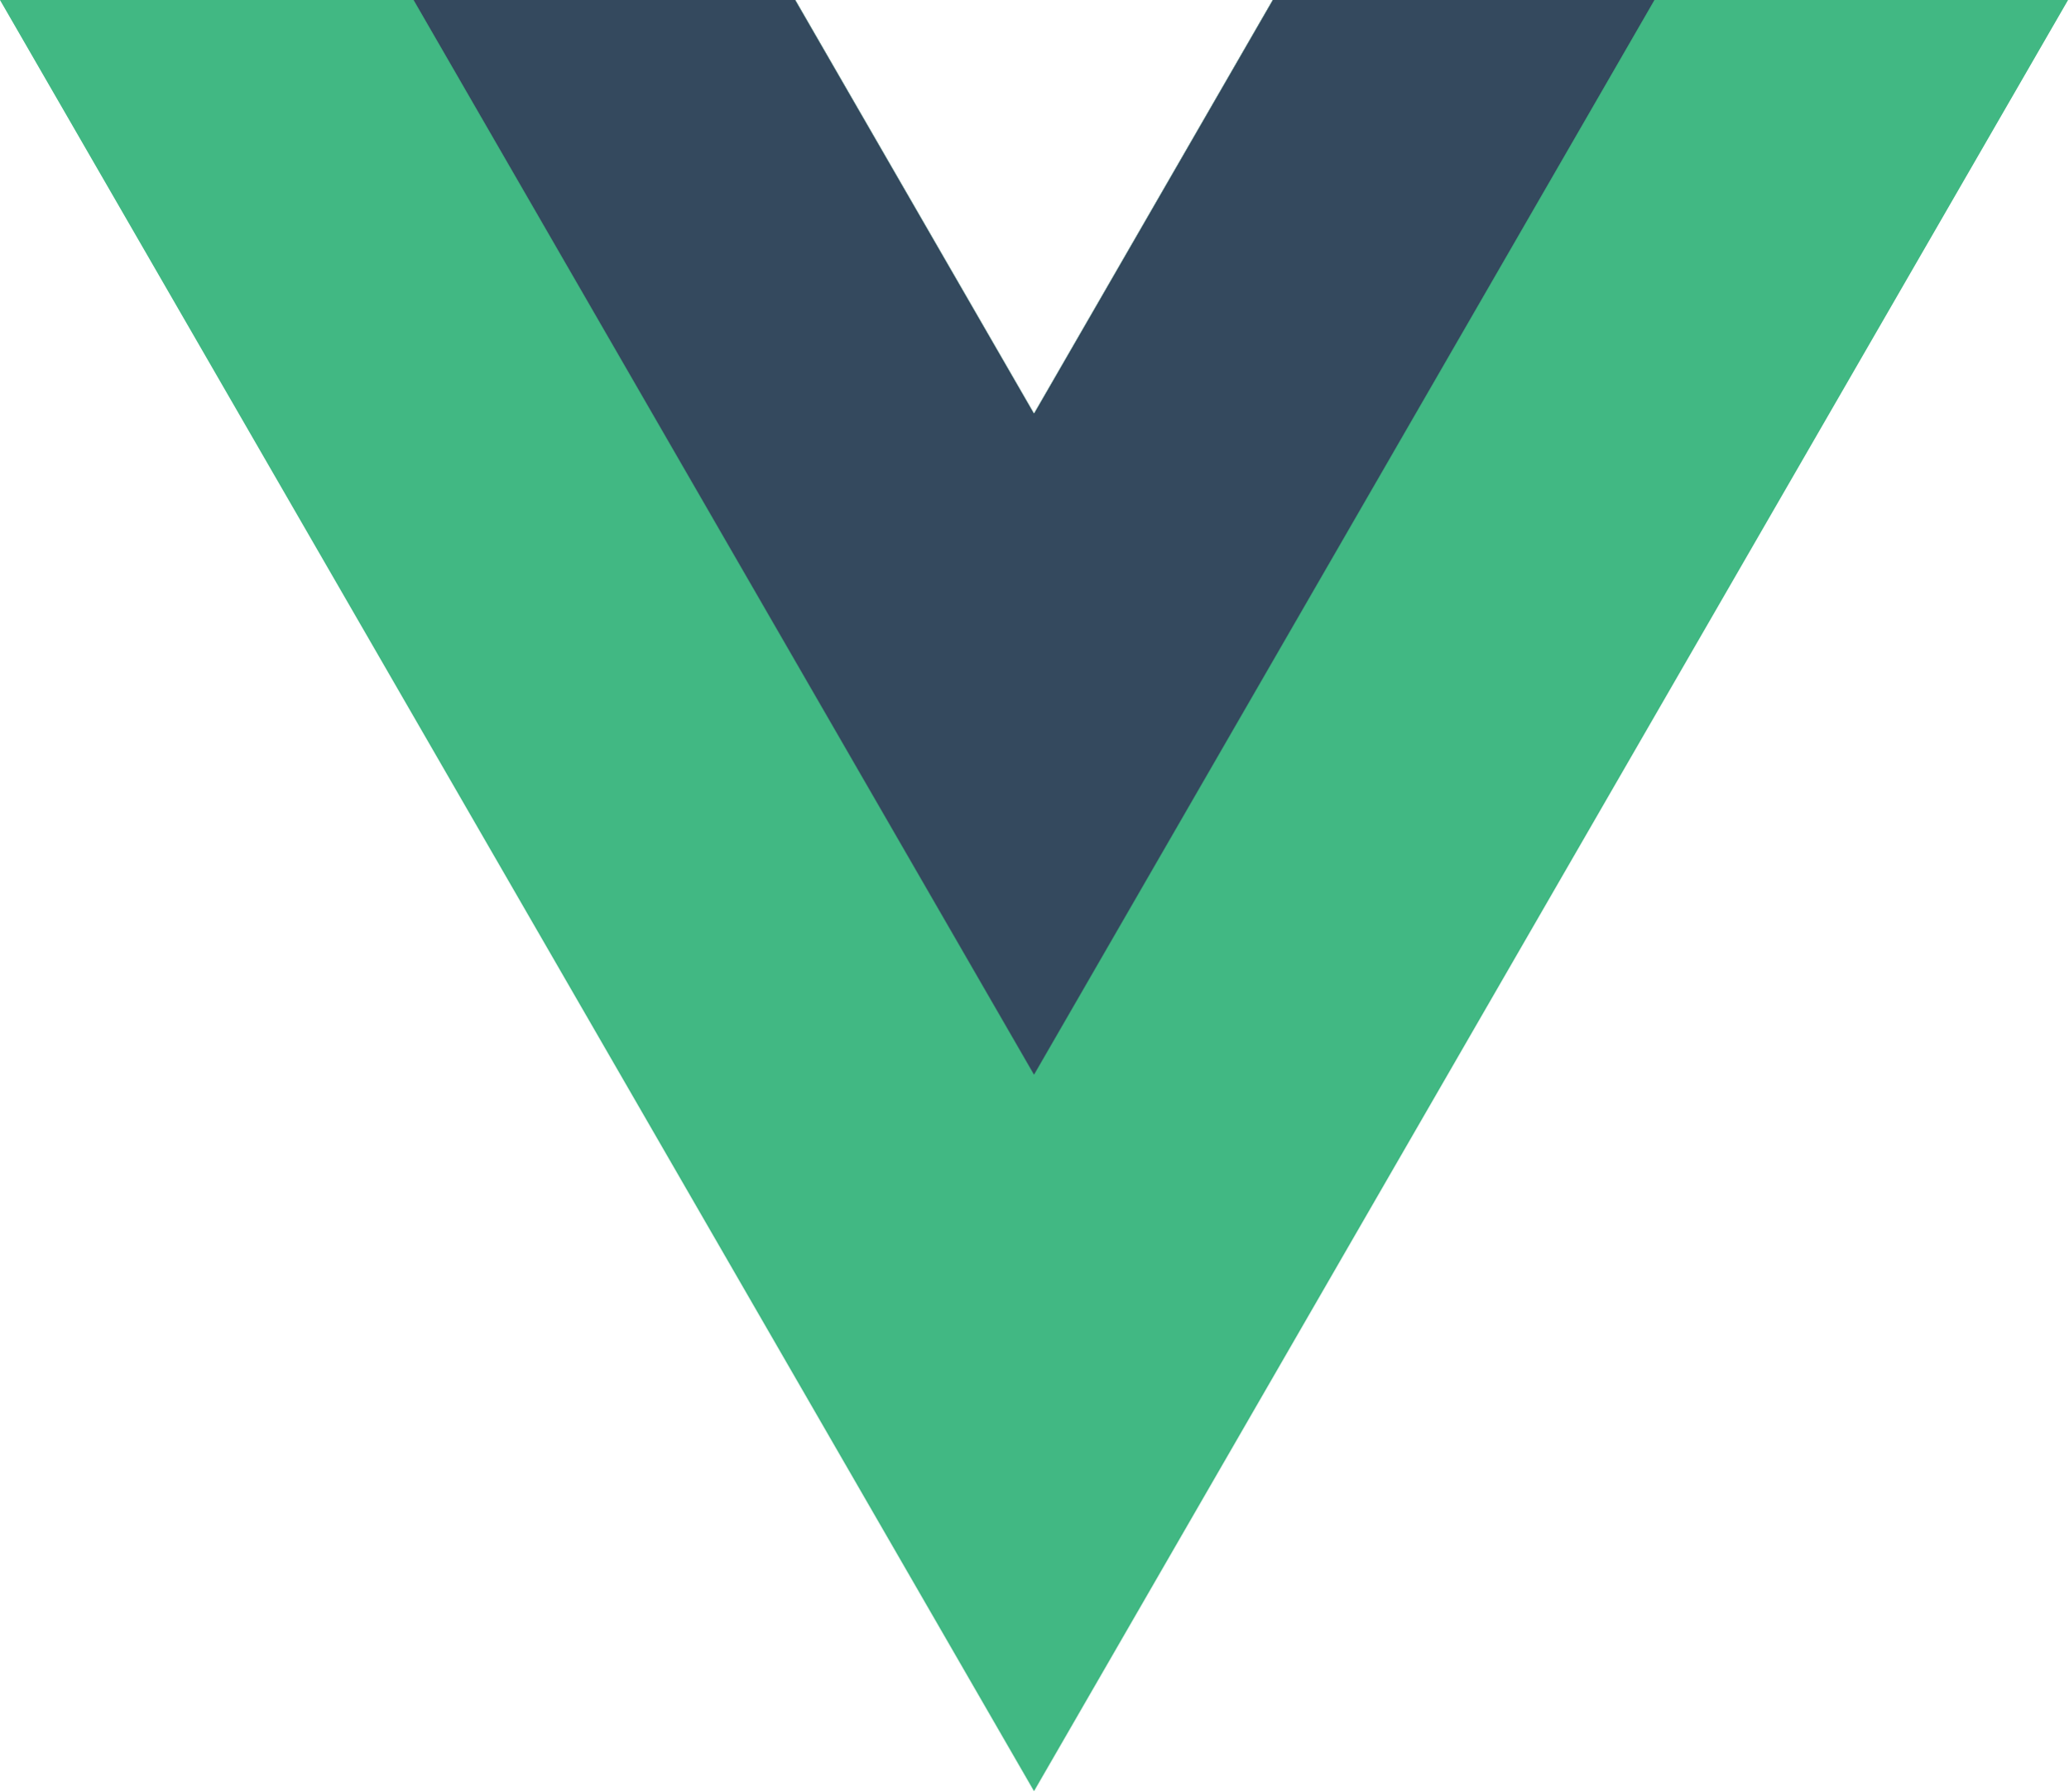
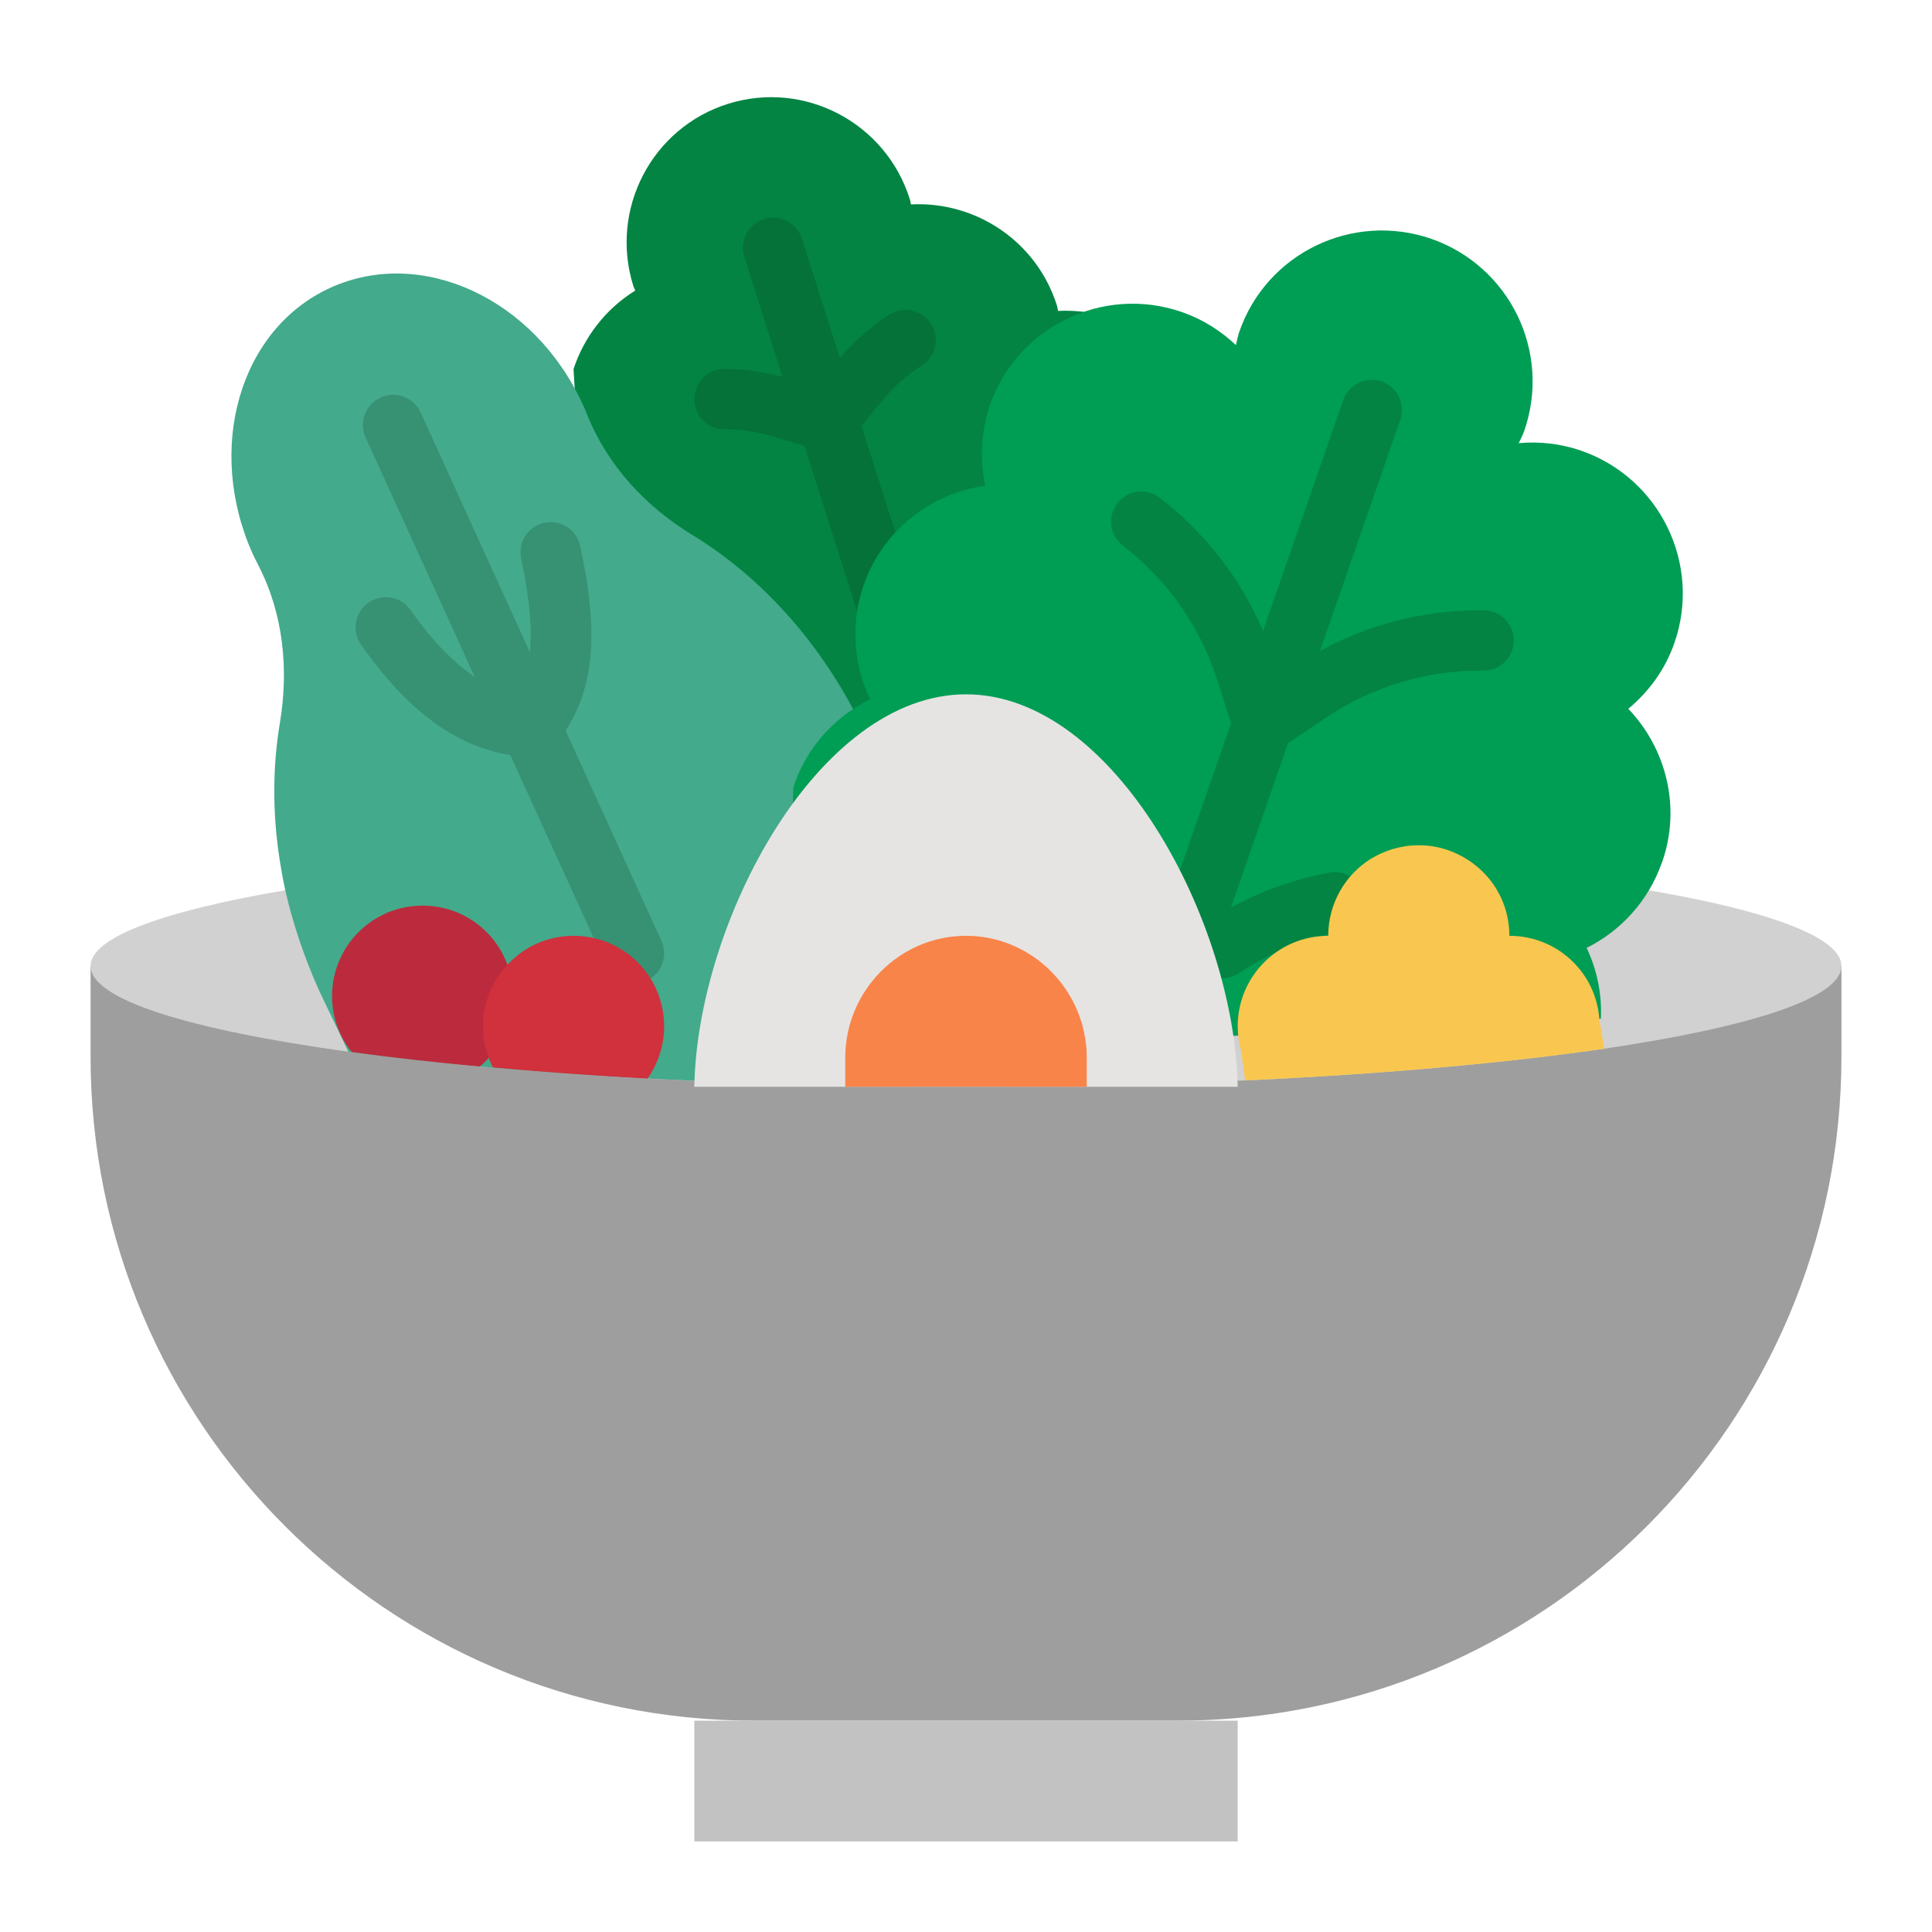
- <svg xmlns="http://www.w3.org/2000/svg" viewBox="0 0 261.76 226.69">
-   <path d="M161.096.001l-30.225 52.351L100.647.001H-.005l130.877 226.688L261.749.001z" fill="#41b883" />
-   <path d="M161.096.001l-30.225 52.351L100.647.001H52.346l78.526 136.01L209.398.001z" fill="#34495e" />
+ <svg xmlns="http://www.w3.org/2000/svg" id="Flat" viewBox="0 0 64 64">
+   <path d="M36,10.344c-.311-.046-.629-.061-.949-.045-.015-.054-.017-.109-.034-.163-.671-2.148-2.702-3.477-4.841-3.365-.015-.054-.017-.109-.034-.163-.794-2.542-3.49-3.961-6.02-3.17s-3.937,3.492-3.143,6.034c.017,.054,.047,.1,.065,.153-.98,.606-1.697,1.537-2.045,2.602l1,16.772,22-5-6-13.656Z" style="fill:#038443;" id="id_116" />
+   <path d="M30.953,21.696l-2.415-7.586,.661-.812c.379-.466,.829-.865,1.337-1.188,.466-.296,.604-.913,.308-1.38-.296-.466-.915-.606-1.38-.308-.619,.393-1.164,.882-1.643,1.433l-1.257-3.949c-.168-.525-.729-.817-1.257-.649-.525,.168-.816,.73-.649,1.257l1.264,3.971c-.625-.165-1.268-.262-1.919-.263h-.002c-.552,0-.999,.446-1,.998,0,.553,.446,1.001,.998,1.002,.538,0,1.069,.078,1.58,.23l1.07,.317,2.398,7.534c.136,.425,.529,.696,.953,.696,.101,0,.202-.015,.304-.047,.525-.168,.816-.73,.649-1.257Z" style="fill:#057239;" id="id_117" />
+   <path d="M61,32v3c0,12.15-9.85,22-22,22h-14c-12.15,0-22-9.85-22-22v-3H61Z" style="fill: rgb(158, 158, 158);" id="id_118" />
+   <rect x="23" y="57" width="18" height="4" style="fill: rgb(194, 194, 194);" id="id_119" />
+   <path d="M61,32c0,1.06-2.99,2.02-7.86,2.74-3.24,.47-7.3,.84-11.89,1.05-1.8,.08-3.68,.14-5.63,.18-1.19,.02-2.39,.03-3.62,.03-3.73,0-7.28-.1-10.55-.27-1.8-.1-3.52-.22-5.12-.37-.15-.01-.29-.02-.44-.03-1.52-.14-2.94-.3-4.24-.48-.04,0-.07-.01-.11-.01-5.27-.73-8.54-1.73-8.54-2.84,0-.95,2.41-1.82,6.45-2.51,5.11-.88,12.8-1.44,21.47-1.48,.36-.01,.72-.01,1.08-.01,4.84,0,9.4,.16,13.41,.45,1.25,.09,2.44,.19,3.57,.3,7.28,.73,12.02,1.91,12.02,3.25Z" style="fill:#d1d1d1;" id="id_120" />
+   <path d="M35.62,35.97c-1.19,.02-2.39,.03-3.62,.03-7.99,0-15.22-.45-20.46-1.16-.54-1.12-.93-1.95-.98-2.05-.49-1.1-.86-2.2-1.11-3.3-.07-.32-.13-.65-.18-.97-.25-1.58-.24-3.13,0-4.56,.3-1.78,.12-3.62-.71-5.23-.06-.11-.11-.23-.17-.34-1.6-3.52-.46-7.49,2.56-8.86,3.02-1.37,6.76,.36,8.36,3.88,.06,.12,.1,.23,.15,.35,.68,1.68,1.94,3.03,3.49,3.97,2.08,1.27,3.97,3.25,5.31,5.76l2.66,4.52,4.7,7.96Z" style="fill:#43aa8b;" id="id_121" />
+   <path d="M21.91,31.168l-3.175-6.966c.958-1.477,1.097-3.31,.483-6.119-.117-.539-.654-.883-1.189-.764-.54,.117-.882,.65-.764,1.189,.305,1.399,.359,2.384,.289,3.101l-3.621-7.945c-.229-.503-.823-.726-1.325-.495-.502,.229-.724,.822-.495,1.325l3.613,7.928c-.63-.421-1.341-1.097-2.126-2.214-.316-.451-.941-.562-1.394-.243-.451,.317-.561,.941-.243,1.394,1.536,2.186,3.122,3.356,4.943,3.654l3.183,6.984c.168,.368,.531,.585,.911,.585,.139,0,.279-.028,.414-.09,.502-.229,.724-.822,.495-1.325Z" style="fill:#379173;" id="id_122" />
+   <path d="M26.28,26.09c.01-.03,.02-.07,.03-.1,.37-1.06,1.07-1.92,1.95-2.5,.18-.12,.37-.23,.56-.33-.54-1.14-.66-2.49-.21-3.78,.64-1.83,2.24-3.04,4.03-3.29-.18-.86-.15-1.77,.15-2.67,.91-2.6,3.76-3.99,6.37-3.08,.69,.24,1.28,.62,1.78,1.09,.04-.14,.06-.29,.11-.43,.9-2.61,3.75-3.99,6.36-3.09,2.61,.91,3.99,3.76,3.08,6.37-.05,.14-.12,.27-.18,.4,.68-.06,1.38,.01,2.07,.25,2.61,.91,3.99,3.76,3.09,6.36-.31,.9-.86,1.63-1.53,2.19,1.25,1.31,1.76,3.25,1.12,5.08q0,.01-.01,.02c-.45,1.28-1.37,2.26-2.49,2.82,.34,.72,.51,1.52,.47,2.35l-27.03,1.25,.28-8.91Z" style="fill:#009d54;" id="id_123" />
+   <path d="M49.156,20.216c-.047,0-.094,0-.14,0-1.861,0-3.666,.466-5.289,1.346l2.657-7.653c.182-.521-.095-1.092-.616-1.272-.523-.185-1.093,.095-1.272,.616l-2.655,7.647c-.746-1.735-1.912-3.247-3.423-4.41-.44-.337-1.066-.256-1.403,.183-.336,.438-.255,1.066,.183,1.403,1.478,1.137,2.559,2.676,3.127,4.452l.456,1.427-1.864,5.369c-.182,.521,.094,1.091,.616,1.272,.108,.038,.219,.056,.328,.056,.414,0,.801-.259,.944-.672l1.861-5.359,1.253-.845c1.516-1.021,3.276-1.56,5.099-1.56,.043,0,.094,.003,.127,0,.547,0,.993-.439,1-.987,.007-.553-.436-1.006-.987-1.013Z" style="fill:#038443;" id="id_124" />
+   <path d="M40.481,32.41c-.323,0-.641-.156-.833-.445-.307-.46-.183-1.08,.277-1.387,1.246-.831,2.629-1.393,4.109-1.671,.541-.101,1.065,.255,1.167,.798,.103,.543-.255,1.065-.798,1.167-1.215,.229-2.349,.689-3.369,1.37-.171,.113-.363,.168-.554,.168Z" style="fill:#038443;" id="id_125" />
+   <path d="M23,36c.1-5.47,4.09-13,9-13s8.9,7.53,9,13H23Z" style="fill:#e5e4e3;" id="id_126" />
+   <path d="M28,35c.02-2.19,1.8-4,4-4s3.98,1.81,4,4v1h-8v-1Z" style="fill:#f9844a;" id="id_127" />
+   <path d="M53.14,34.74c-3.24,.47-7.3,.84-11.89,1.05l-.14-.99c-.07-.25-.11-.52-.11-.8,0-1.66,1.34-3,3-3,0-1.07,.56-2.02,1.41-2.55,.46-.28,1-.45,1.59-.45,.76,0,1.45,.29,1.98,.75,.63,.55,1.02,1.35,1.02,2.25,1.58,0,2.87,1.21,2.98,2.76l.16,.98Z" style="fill:#f9c74f;" id="id_128" />
+   <path d="M17,33c0,.79-.31,1.51-.81,2.04-.09,.11-.19,.2-.3,.29-1.52-.14-2.94-.3-4.24-.48-.41-.51-.65-1.15-.65-1.85,0-1.66,1.34-3,3-3,1.29,0,2.39,.81,2.81,1.96,.12,.32,.19,.67,.19,1.04Z" style="fill:#bc2b3d;" id="id_129" />
+   <path d="M22,34c0,.65-.21,1.24-.55,1.73-1.8-.1-3.52-.22-5.12-.37-.06-.1-.1-.21-.14-.32-.12-.32-.19-.67-.19-1.04,0-.79,.31-1.51,.81-2.04,.54-.59,1.32-.96,2.19-.96,1.66,0,3,1.34,3,3Z" style="fill:#d1303d;" id="id_130" />
</svg>
